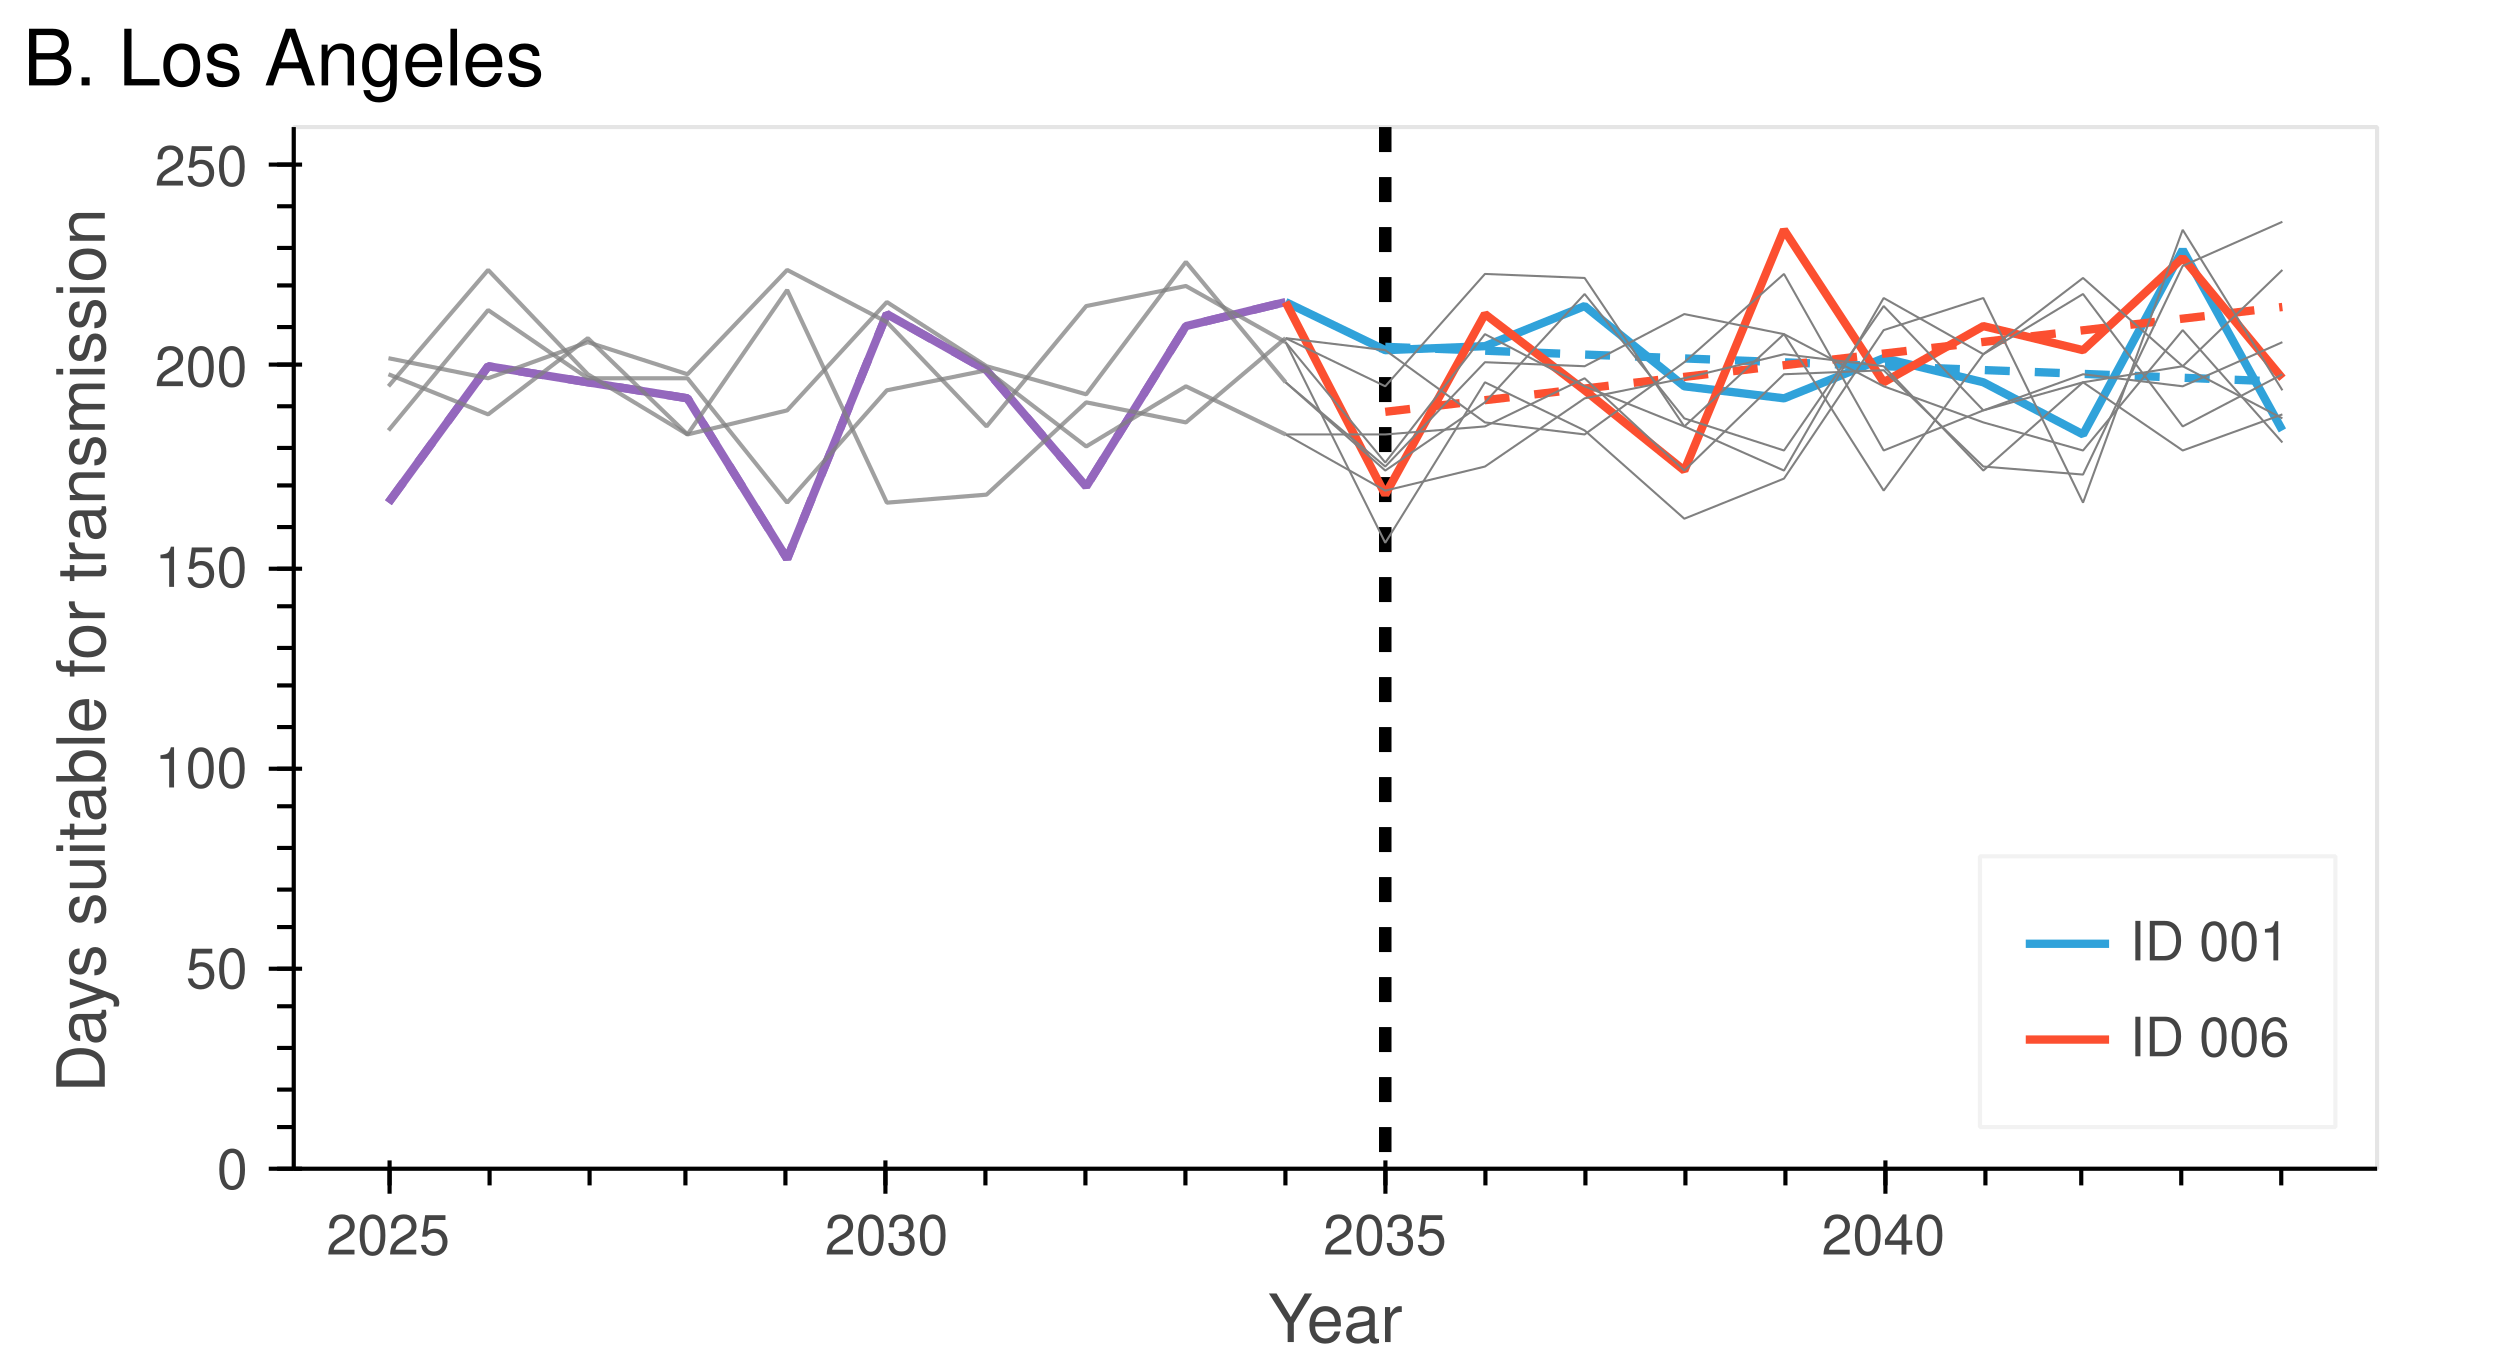
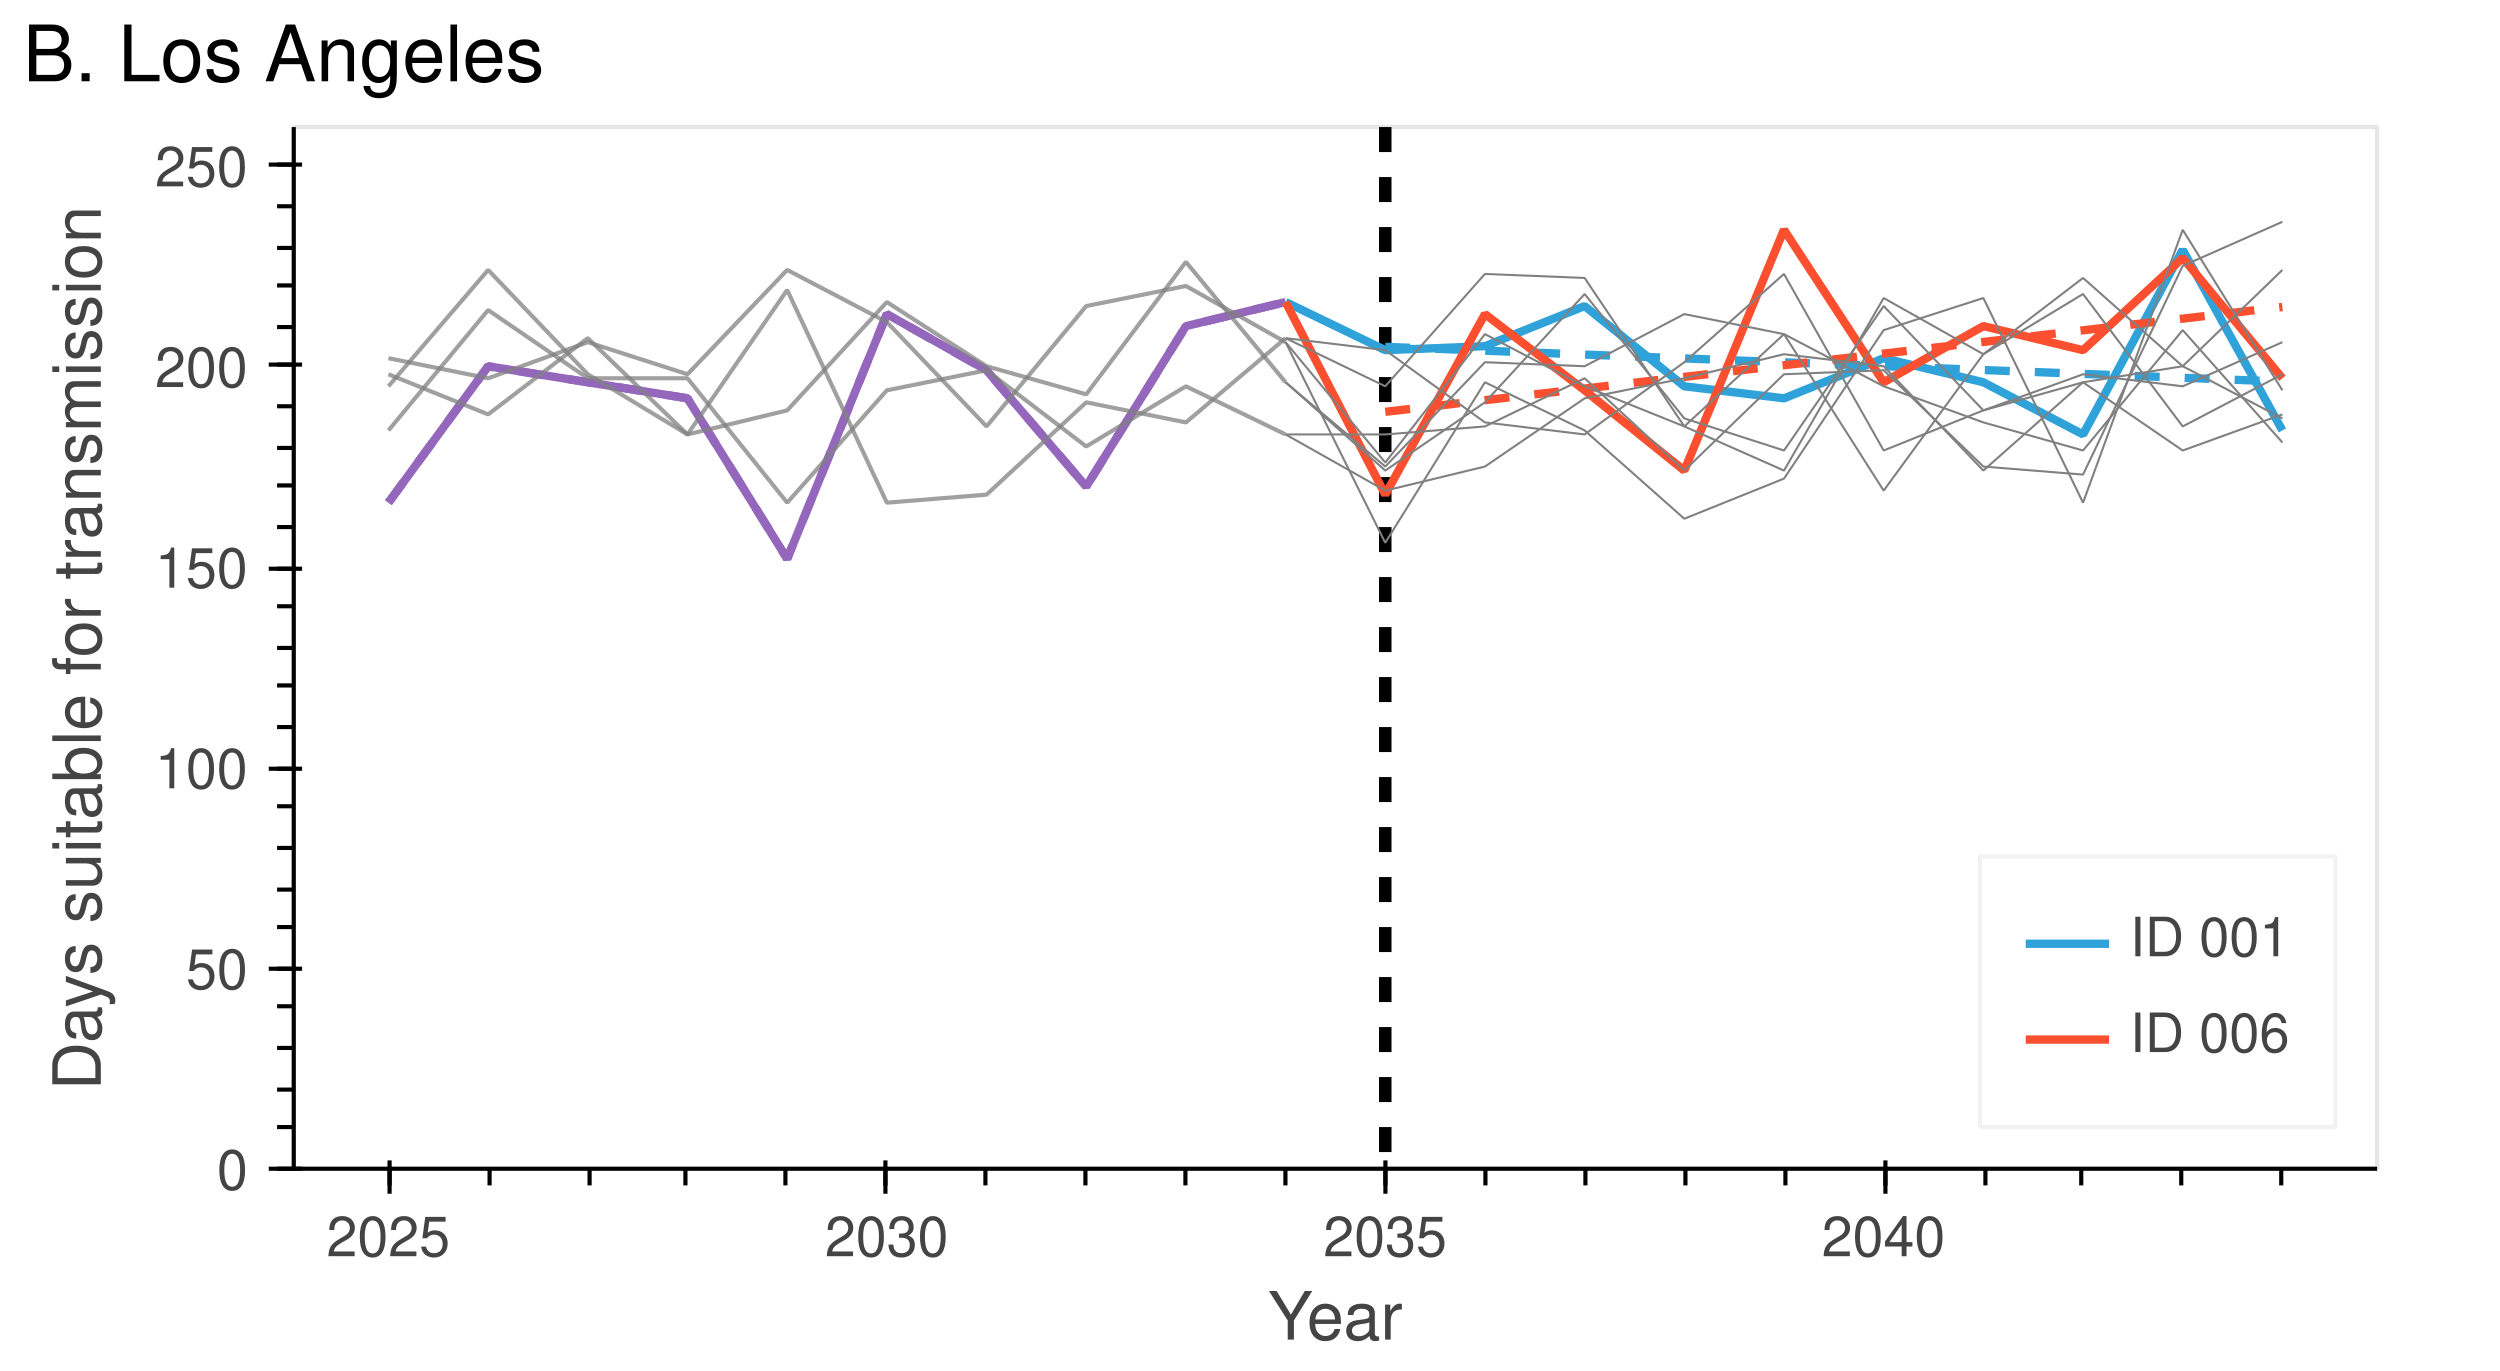
<svg xmlns="http://www.w3.org/2000/svg" version="1.1" width="600" height="329">
  <defs>
-     <clipPath id="cGkXvhUQmHLx">
+     <clipPath id="zFgyVwLqTGQy">
      <path fill="none" stroke="none" d="M 70.5 30.5 L 570.5 30.5 L 570.5 280.5 L 70.5 280.5 L 70.5 30.5 Z" />
    </clipPath>
-     <clipPath id="tTuPocrSsqPw">
+     <clipPath id="oMUrqxzUhkAc">
      <path fill="none" stroke="none" d="M 70.5 30.5 L 570.5 30.5 L 570.5 280.5 L 70.5 280.5 L 70.5 30.5 Z" />
    </clipPath>
-     <clipPath id="CudSGgVcWgdy">
+     <clipPath id="LylPndaJqdai">
      <path fill="none" stroke="none" d="M 70.5 30.5 L 570.5 30.5 L 570.5 280.5 L 70.5 280.5 L 70.5 30.5 Z" />
    </clipPath>
-     <clipPath id="icTrUyGTOoBS">
+     <clipPath id="mRNfUVEopsQV">
      <path fill="none" stroke="none" d="M 70.5 30.5 L 570.5 30.5 L 570.5 280.5 L 70.5 280.5 L 70.5 30.5 Z" />
    </clipPath>
-     <clipPath id="EtCrvnRfceTn">
+     <clipPath id="OZbtkaiyvEkl">
      <path fill="none" stroke="none" d="M 70.5 30.5 L 570.5 30.5 L 570.5 280.5 L 70.5 280.5 L 70.5 30.5 Z" />
    </clipPath>
-     <clipPath id="qTVqGHAhqtkT">
+     <clipPath id="DoDNSeScaRNz">
      <path fill="none" stroke="none" d="M 70.5 30.5 L 570.5 30.5 L 570.5 280.5 L 70.5 280.5 L 70.5 30.5 Z" />
    </clipPath>
-     <clipPath id="WBZgCgktRpND">
+     <clipPath id="GfmDtosqAOId">
      <path fill="none" stroke="none" d="M 70.5 30.5 L 570.5 30.5 L 570.5 280.5 L 70.5 280.5 L 70.5 30.5 Z" />
    </clipPath>
-     <clipPath id="UVTPlEpEPkif">
+     <clipPath id="qCSELrXtVVLG">
      <path fill="none" stroke="none" d="M 70.5 30.5 L 570.5 30.5 L 570.5 280.5 L 70.5 280.5 L 70.5 30.5 Z" />
    </clipPath>
-     <clipPath id="zKLnoZWgRTJr">
+     <clipPath id="sJkIDlKMoDQQ">
      <path fill="none" stroke="none" d="M 70.5 30.5 L 570.5 30.5 L 570.5 280.5 L 70.5 280.5 L 70.5 30.5 Z" />
    </clipPath>
-     <clipPath id="SJCwTNVDrqgo">
+     <clipPath id="PhwoJOnXQQNF">
      <path fill="none" stroke="none" d="M 70.5 30.5 L 570.5 30.5 L 570.5 280.5 L 70.5 280.5 L 70.5 30.5 Z" />
    </clipPath>
-     <clipPath id="dXTirsfeeBXT">
+     <clipPath id="SsGWQKxqyWlF">
      <path fill="none" stroke="none" d="M 70.5 30.5 L 570.5 30.5 L 570.5 280.5 L 70.5 280.5 L 70.5 30.5 Z" />
    </clipPath>
-     <clipPath id="reaLdnLUanZg">
+     <clipPath id="cEnHJSJWNpTW">
      <path fill="none" stroke="none" d="M 70.5 30.5 L 570.5 30.5 L 570.5 280.5 L 70.5 280.5 L 70.5 30.5 Z" />
    </clipPath>
-     <clipPath id="cfScAPwhXxJo">
+     <clipPath id="sDAUTxnkcENr">
      <path fill="none" stroke="none" d="M 70.5 30.5 L 570.5 30.5 L 570.5 280.5 L 70.5 280.5 L 70.5 30.5 Z" />
    </clipPath>
-     <clipPath id="HlogroSJakWJ">
+     <clipPath id="ODJGbeWlDUgc">
      <path fill="none" stroke="none" d="M 70.5 30.5 L 570.5 30.5 L 570.5 280.5 L 70.5 280.5 L 70.5 30.5 Z" />
    </clipPath>
-     <clipPath id="uyIURzHGWdwW">
+     <clipPath id="ozcTsTFtlKNc">
      <path fill="none" stroke="none" d="M 70.5 30.5 L 570.5 30.5 L 570.5 280.5 L 70.5 280.5 L 70.5 30.5 Z" />
    </clipPath>
-     <clipPath id="EzhhryNdfkgk">
+     <clipPath id="fEJTXLkdyfeM">
      <path fill="none" stroke="none" d="M 70.5 30.5 L 570.5 30.5 L 570.5 280.5 L 70.5 280.5 L 70.5 30.5 Z" />
    </clipPath>
-     <clipPath id="XXhefKRxtVPm">
+     <clipPath id="RXdLfeTKsUhV">
      <path fill="none" stroke="none" d="M 70.5 30.5 L 570.5 30.5 L 570.5 280.5 L 70.5 280.5 L 70.5 30.5 Z" />
    </clipPath>
-     <clipPath id="gZfGRkOvwuZH">
+     <clipPath id="HNmrDyRNGycT">
      <path fill="none" stroke="none" d="M 70.5 30.5 L 570.5 30.5 L 570.5 280.5 L 70.5 280.5 L 70.5 30.5 Z" />
    </clipPath>
-     <clipPath id="PBfmiMZcICNT">
+     <clipPath id="OMZHggynysTt">
      <path fill="none" stroke="none" d="M 70.5 30.5 L 570.5 30.5 L 570.5 280.5 L 70.5 280.5 L 70.5 30.5 Z" />
    </clipPath>
-     <clipPath id="oXConSpAKTTJ">
+     <clipPath id="gCNQGPanaTGs">
      <path fill="none" stroke="none" d="M 70.5 30.5 L 570.5 30.5 L 570.5 280.5 L 70.5 280.5 L 70.5 30.5 Z" />
    </clipPath>
-     <clipPath id="tTGoAOEMEMFI">
+     <clipPath id="WOGJsSeubcCe">
      <path fill="none" stroke="none" d="M 70.5 30.5 L 570.5 30.5 L 570.5 280.5 L 70.5 280.5 L 70.5 30.5 Z" />
    </clipPath>
-     <clipPath id="gHDsomrHSnsU">
+     <clipPath id="LnbdCktqdPgE">
      <path fill="none" stroke="none" d="M 70.5 30.5 L 570.5 30.5 L 570.5 280.5 L 70.5 280.5 L 70.5 30.5 Z" />
    </clipPath>
-     <clipPath id="iNtpinaKGdXT">
+     <clipPath id="kOUWNiepIOWS">
      <path fill="none" stroke="none" d="M 70.5 30.5 L 570.5 30.5 L 570.5 280.5 L 70.5 280.5 L 70.5 30.5 Z" />
    </clipPath>
  </defs>
  <path fill="none" stroke="#e5e5e5" paint-order="fill" d="M 70.5 30.5 L 570.5 30.5 L 570.5 280.5 L 70.5 280.5 L 70.5 30.5 Z" stroke-linejoin="bevel" stroke-miterlimit="10" />
-   <path fill="none" stroke="black" paint-order="fill" d="M 332.462 30.5 L 332.462 280.5" stroke-linejoin="bevel" stroke-miterlimit="10" stroke-width="3" stroke-dasharray="6" clip-path="url(#CudSGgVcWgdy)" />
-   <path fill="none" stroke="#9467bd" paint-order="fill" d="M 93.227 120.639 L 117.151 87.896 L 141.074 91.748 L 164.998 95.6 L 188.921 134.121 L 212.844 75.377 L 236.768 88.859 L 260.691 116.787 L 284.615 78.266 L 308.538 72.488" stroke-linejoin="bevel" stroke-miterlimit="10" stroke-width="2" clip-path="url(#icTrUyGTOoBS)" />
-   <path fill="none" stroke="#9467bd" paint-order="fill" d="M 93.227 120.639 L 117.151 87.896 L 141.074 91.748 L 164.998 95.6 L 188.921 134.121 L 212.844 75.377 L 236.768 88.859 L 260.691 116.787 L 284.615 78.266 L 308.538 72.488" stroke-linejoin="bevel" stroke-miterlimit="10" stroke-width="2" stroke-dasharray="6" clip-path="url(#EtCrvnRfceTn)" />
-   <path fill="none" stroke="#30a2da" paint-order="fill" d="M 308.538 72.488 L 332.462 84.044 L 356.385 83.081 L 380.309 73.451 L 404.232 92.711 L 428.156 95.6 L 452.079 85.97 L 476.002 91.748 L 499.926 104.267 L 523.849 59.968 L 547.773 103.304" stroke-linejoin="bevel" stroke-miterlimit="10" stroke-width="2" clip-path="url(#qTVqGHAhqtkT)" />
-   <path fill="none" stroke="#30a2da" paint-order="fill" d="M 332.462 83.238 L 356.385 84.166 L 380.309 85.094 L 404.232 86.022 L 428.156 86.95 L 452.079 87.878 L 476.002 88.806 L 499.926 89.734 L 523.849 90.662 L 547.773 91.59" stroke-linejoin="bevel" stroke-miterlimit="10" stroke-width="2" stroke-dasharray="6" clip-path="url(#WBZgCgktRpND)" />
-   <path fill="none" stroke="#fc4f30" paint-order="fill" d="M 308.538 72.488 L 332.462 118.713 L 356.385 75.377 L 380.309 93.674 L 404.232 112.935 L 428.156 55.153 L 452.079 91.748 L 476.002 78.266 L 499.926 84.044 L 523.849 61.894 L 547.773 90.785" stroke-linejoin="bevel" stroke-miterlimit="10" stroke-width="2" clip-path="url(#UVTPlEpEPkif)" />
-   <path fill="none" stroke="#fc4f30" paint-order="fill" d="M 332.462 98.839 L 356.385 96.044 L 380.309 93.248 L 404.232 90.452 L 428.156 87.657 L 452.079 84.861 L 476.002 82.065 L 499.926 79.27 L 523.849 76.474 L 547.773 73.678" stroke-linejoin="bevel" stroke-miterlimit="10" stroke-width="2" stroke-dasharray="6" clip-path="url(#zKLnoZWgRTJr)" />
-   <path fill="none" stroke="rgb(128,128,128)" paint-order="fill" d="M 93.227 85.97 L 117.151 90.785 L 141.074 82.118 L 164.998 89.822 L 188.921 64.784 L 212.844 77.303 L 236.768 102.341 L 260.691 73.451 L 284.615 68.636 L 308.538 82.118" stroke-opacity="0.749" stroke-linejoin="bevel" stroke-miterlimit="10" clip-path="url(#SJCwTNVDrqgo)" />
-   <path fill="none" stroke="grey" paint-order="fill" d="M 308.538 82.118 L 332.462 111.008 L 356.385 80.192 L 380.309 92.711 L 404.232 102.341 L 428.156 80.192 L 452.079 117.75 L 476.002 85.007 L 499.926 66.71 L 523.849 87.896 L 547.773 100.415" stroke-linejoin="bevel" stroke-miterlimit="10" stroke-width="0.5" clip-path="url(#dXTirsfeeBXT)" />
-   <path fill="none" stroke="grey" paint-order="fill" d="M 308.538 82.118 L 332.462 130.269 L 356.385 91.748 L 380.309 103.304 L 404.232 124.491 L 428.156 114.861 L 452.079 79.229 L 476.002 71.525 L 499.926 120.639 L 523.849 55.153 L 547.773 93.674" stroke-linejoin="bevel" stroke-miterlimit="10" stroke-width="0.5" clip-path="url(#reaLdnLUanZg)" />
-   <path fill="none" stroke="rgb(128,128,128)" paint-order="fill" d="M 93.227 89.822 L 117.151 99.452 L 141.074 81.155 L 164.998 104.267 L 188.921 98.489 L 212.844 72.488 L 236.768 87.896 L 260.691 94.637 L 284.615 62.857 L 308.538 91.748" stroke-opacity="0.749" stroke-linejoin="bevel" stroke-miterlimit="10" clip-path="url(#cfScAPwhXxJo)" />
-   <path fill="none" stroke="grey" paint-order="fill" d="M 308.538 91.748 L 332.462 111.971 L 356.385 86.933 L 380.309 87.896 L 404.232 75.377 L 428.156 80.192 L 452.079 92.711 L 476.002 101.378 L 499.926 108.119 L 523.849 79.229 L 547.773 106.193" stroke-linejoin="bevel" stroke-miterlimit="10" stroke-width="0.5" clip-path="url(#HlogroSJakWJ)" />
-   <path fill="none" stroke="grey" paint-order="fill" d="M 308.538 91.748 L 332.462 112.935 L 356.385 96.563 L 380.309 70.562 L 404.232 100.415 L 428.156 108.119 L 452.079 73.451 L 476.002 98.489 L 499.926 89.822 L 523.849 92.711 L 547.773 82.118" stroke-linejoin="bevel" stroke-miterlimit="10" stroke-width="0.5" clip-path="url(#uyIURzHGWdwW)" />
-   <path fill="none" stroke="rgb(128,128,128)" paint-order="fill" d="M 93.227 92.711 L 117.151 64.784 L 141.074 89.822 L 164.998 104.267 L 188.921 69.599 L 212.844 120.639 L 236.768 118.713 L 260.691 96.563 L 284.615 101.378 L 308.538 81.155" stroke-opacity="0.749" stroke-linejoin="bevel" stroke-miterlimit="10" clip-path="url(#EzhhryNdfkgk)" />
-   <path fill="none" stroke="grey" paint-order="fill" d="M 308.538 81.155 L 332.462 92.711 L 356.385 65.747 L 380.309 66.71 L 404.232 102.341 L 428.156 112.935 L 452.079 71.525 L 476.002 85.007 L 499.926 70.562 L 523.849 102.341 L 547.773 89.822" stroke-linejoin="bevel" stroke-miterlimit="10" stroke-width="0.5" clip-path="url(#XXhefKRxtVPm)" />
-   <path fill="none" stroke="grey" paint-order="fill" d="M 308.538 81.155 L 332.462 84.044 L 356.385 101.378 L 380.309 104.267 L 404.232 86.933 L 428.156 65.747 L 452.079 108.119 L 476.002 98.489 L 499.926 91.748 L 523.849 108.119 L 547.773 99.452" stroke-linejoin="bevel" stroke-miterlimit="10" stroke-width="0.5" clip-path="url(#gZfGRkOvwuZH)" />
-   <path fill="none" stroke="rgb(128,128,128)" paint-order="fill" d="M 93.227 103.304 L 117.151 74.414 L 141.074 90.785 L 164.998 90.785 L 188.921 120.639 L 212.844 93.674 L 236.768 88.859 L 260.691 107.156 L 284.615 92.711 L 308.538 104.267" stroke-opacity="0.749" stroke-linejoin="bevel" stroke-miterlimit="10" clip-path="url(#PBfmiMZcICNT)" />
-   <path fill="none" stroke="grey" paint-order="fill" d="M 308.538 104.267 L 332.462 104.267 L 356.385 102.341 L 380.309 90.785 L 404.232 112.935 L 428.156 89.822 L 452.079 88.859 L 476.002 111.971 L 499.926 113.898 L 523.849 63.82 L 547.773 53.227" stroke-linejoin="bevel" stroke-miterlimit="10" stroke-width="0.5" clip-path="url(#oXConSpAKTTJ)" />
-   <path fill="none" stroke="grey" paint-order="fill" d="M 308.538 104.267 L 332.462 117.75 L 356.385 111.971 L 380.309 95.6 L 404.232 90.785 L 428.156 85.007 L 452.079 87.896 L 476.002 112.935 L 499.926 91.748 L 523.849 87.896 L 547.773 64.784" stroke-linejoin="bevel" stroke-miterlimit="10" stroke-width="0.5" clip-path="url(#tTGoAOEMEMFI)" />
+   <path fill="none" stroke="black" paint-order="fill" d="M 332.462 30.5 L 332.462 280.5" stroke-linejoin="bevel" stroke-miterlimit="10" stroke-width="3" stroke-dasharray="6" clip-path="url(#LylPndaJqdai)" />
+   <path fill="none" stroke="#9467bd" paint-order="fill" d="M 93.227 120.639 L 117.151 87.896 L 141.074 91.748 L 164.998 95.6 L 188.921 134.121 L 212.844 75.377 L 236.768 88.859 L 260.691 116.787 L 284.615 78.266 L 308.538 72.488" stroke-linejoin="bevel" stroke-miterlimit="10" stroke-width="2" clip-path="url(#mRNfUVEopsQV)" />
+   <path fill="none" stroke="#9467bd" paint-order="fill" d="M 93.227 120.639 L 117.151 87.896 L 141.074 91.748 L 164.998 95.6 L 188.921 134.121 L 212.844 75.377 L 236.768 88.859 L 260.691 116.787 L 284.615 78.266 L 308.538 72.488" stroke-linejoin="bevel" stroke-miterlimit="10" stroke-width="2" stroke-dasharray="6" clip-path="url(#OZbtkaiyvEkl)" />
+   <path fill="none" stroke="#30a2da" paint-order="fill" d="M 308.538 72.488 L 332.462 84.044 L 356.385 83.081 L 380.309 73.451 L 404.232 92.711 L 428.156 95.6 L 452.079 85.97 L 476.002 91.748 L 499.926 104.267 L 523.849 59.968 L 547.773 103.304" stroke-linejoin="bevel" stroke-miterlimit="10" stroke-width="2" clip-path="url(#DoDNSeScaRNz)" />
+   <path fill="none" stroke="#30a2da" paint-order="fill" d="M 332.462 83.238 L 356.385 84.166 L 380.309 85.094 L 404.232 86.022 L 428.156 86.95 L 452.079 87.878 L 476.002 88.806 L 499.926 89.734 L 523.849 90.662 L 547.773 91.59" stroke-linejoin="bevel" stroke-miterlimit="10" stroke-width="2" stroke-dasharray="6" clip-path="url(#GfmDtosqAOId)" />
+   <path fill="none" stroke="#fc4f30" paint-order="fill" d="M 308.538 72.488 L 332.462 118.713 L 356.385 75.377 L 380.309 93.674 L 404.232 112.935 L 428.156 55.153 L 452.079 91.748 L 476.002 78.266 L 499.926 84.044 L 523.849 61.894 L 547.773 90.785" stroke-linejoin="bevel" stroke-miterlimit="10" stroke-width="2" clip-path="url(#qCSELrXtVVLG)" />
+   <path fill="none" stroke="#fc4f30" paint-order="fill" d="M 332.462 98.839 L 356.385 96.044 L 380.309 93.248 L 404.232 90.452 L 428.156 87.657 L 452.079 84.861 L 476.002 82.065 L 499.926 79.27 L 523.849 76.474 L 547.773 73.678" stroke-linejoin="bevel" stroke-miterlimit="10" stroke-width="2" stroke-dasharray="6" clip-path="url(#sJkIDlKMoDQQ)" />
+   <path fill="none" stroke="rgb(128,128,128)" paint-order="fill" d="M 93.227 85.97 L 117.151 90.785 L 141.074 82.118 L 164.998 89.822 L 188.921 64.784 L 212.844 77.303 L 236.768 102.341 L 260.691 73.451 L 284.615 68.636 L 308.538 82.118" stroke-opacity="0.749" stroke-linejoin="bevel" stroke-miterlimit="10" clip-path="url(#PhwoJOnXQQNF)" />
+   <path fill="none" stroke="grey" paint-order="fill" d="M 308.538 82.118 L 332.462 111.008 L 356.385 80.192 L 380.309 92.711 L 404.232 102.341 L 428.156 80.192 L 452.079 117.75 L 476.002 85.007 L 499.926 66.71 L 523.849 87.896 L 547.773 100.415" stroke-linejoin="bevel" stroke-miterlimit="10" stroke-width="0.5" clip-path="url(#SsGWQKxqyWlF)" />
+   <path fill="none" stroke="grey" paint-order="fill" d="M 308.538 82.118 L 332.462 130.269 L 356.385 91.748 L 380.309 103.304 L 404.232 124.491 L 428.156 114.861 L 452.079 79.229 L 476.002 71.525 L 499.926 120.639 L 523.849 55.153 L 547.773 93.674" stroke-linejoin="bevel" stroke-miterlimit="10" stroke-width="0.5" clip-path="url(#cEnHJSJWNpTW)" />
+   <path fill="none" stroke="rgb(128,128,128)" paint-order="fill" d="M 93.227 89.822 L 117.151 99.452 L 141.074 81.155 L 164.998 104.267 L 188.921 98.489 L 212.844 72.488 L 236.768 87.896 L 260.691 94.637 L 284.615 62.857 L 308.538 91.748" stroke-opacity="0.749" stroke-linejoin="bevel" stroke-miterlimit="10" clip-path="url(#sDAUTxnkcENr)" />
+   <path fill="none" stroke="grey" paint-order="fill" d="M 308.538 91.748 L 332.462 111.971 L 356.385 86.933 L 380.309 87.896 L 404.232 75.377 L 428.156 80.192 L 452.079 92.711 L 476.002 101.378 L 499.926 108.119 L 523.849 79.229 L 547.773 106.193" stroke-linejoin="bevel" stroke-miterlimit="10" stroke-width="0.5" clip-path="url(#ODJGbeWlDUgc)" />
+   <path fill="none" stroke="grey" paint-order="fill" d="M 308.538 91.748 L 332.462 112.935 L 356.385 96.563 L 380.309 70.562 L 404.232 100.415 L 428.156 108.119 L 452.079 73.451 L 476.002 98.489 L 499.926 89.822 L 523.849 92.711 L 547.773 82.118" stroke-linejoin="bevel" stroke-miterlimit="10" stroke-width="0.5" clip-path="url(#ozcTsTFtlKNc)" />
+   <path fill="none" stroke="rgb(128,128,128)" paint-order="fill" d="M 93.227 92.711 L 117.151 64.784 L 141.074 89.822 L 164.998 104.267 L 188.921 69.599 L 212.844 120.639 L 236.768 118.713 L 260.691 96.563 L 284.615 101.378 L 308.538 81.155" stroke-opacity="0.749" stroke-linejoin="bevel" stroke-miterlimit="10" clip-path="url(#fEJTXLkdyfeM)" />
+   <path fill="none" stroke="grey" paint-order="fill" d="M 308.538 81.155 L 332.462 92.711 L 356.385 65.747 L 380.309 66.71 L 404.232 102.341 L 428.156 112.935 L 452.079 71.525 L 476.002 85.007 L 499.926 70.562 L 523.849 102.341 L 547.773 89.822" stroke-linejoin="bevel" stroke-miterlimit="10" stroke-width="0.5" clip-path="url(#RXdLfeTKsUhV)" />
+   <path fill="none" stroke="grey" paint-order="fill" d="M 308.538 81.155 L 332.462 84.044 L 356.385 101.378 L 380.309 104.267 L 404.232 86.933 L 428.156 65.747 L 452.079 108.119 L 476.002 98.489 L 499.926 91.748 L 523.849 108.119 L 547.773 99.452" stroke-linejoin="bevel" stroke-miterlimit="10" stroke-width="0.5" clip-path="url(#HNmrDyRNGycT)" />
+   <path fill="none" stroke="rgb(128,128,128)" paint-order="fill" d="M 93.227 103.304 L 117.151 74.414 L 141.074 90.785 L 164.998 90.785 L 188.921 120.639 L 212.844 93.674 L 236.768 88.859 L 260.691 107.156 L 284.615 92.711 L 308.538 104.267" stroke-opacity="0.749" stroke-linejoin="bevel" stroke-miterlimit="10" clip-path="url(#OMZHggynysTt)" />
+   <path fill="none" stroke="grey" paint-order="fill" d="M 308.538 104.267 L 332.462 104.267 L 356.385 102.341 L 380.309 90.785 L 404.232 112.935 L 428.156 89.822 L 452.079 88.859 L 476.002 111.971 L 499.926 113.898 L 523.849 63.82 L 547.773 53.227" stroke-linejoin="bevel" stroke-miterlimit="10" stroke-width="0.5" clip-path="url(#gCNQGPanaTGs)" />
+   <path fill="none" stroke="grey" paint-order="fill" d="M 308.538 104.267 L 332.462 117.75 L 356.385 111.971 L 380.309 95.6 L 404.232 90.785 L 428.156 85.007 L 452.079 87.896 L 476.002 112.935 L 499.926 91.748 L 523.849 87.896 L 547.773 64.784" stroke-linejoin="bevel" stroke-miterlimit="10" stroke-width="0.5" clip-path="url(#WOGJsSeubcCe)" />
  <path fill="none" stroke="black" paint-order="fill" d="M 70.5 280.5 L 570.5 280.5" stroke-linejoin="bevel" stroke-miterlimit="10" />
  <path fill="none" stroke="black" paint-order="fill" d="M 93.5 286.5 L 93.5 278.5 M 212.5 286.5 L 212.5 278.5 M 332.5 286.5 L 332.5 278.5 M 452.5 286.5 L 452.5 278.5" stroke-linejoin="bevel" stroke-miterlimit="10" />
  <path fill="none" stroke="black" paint-order="fill" d="M 93.5 284.5 L 93.5 280.5 M 117.5 284.5 L 117.5 280.5 M 141.5 284.5 L 141.5 280.5 M 164.5 284.5 L 164.5 280.5 M 188.5 284.5 L 188.5 280.5 M 212.5 284.5 L 212.5 280.5 M 236.5 284.5 L 236.5 280.5 M 260.5 284.5 L 260.5 280.5 M 284.5 284.5 L 284.5 280.5 M 308.5 284.5 L 308.5 280.5 M 332.5 284.5 L 332.5 280.5 M 356.5 284.5 L 356.5 280.5 M 380.5 284.5 L 380.5 280.5 M 404.5 284.5 L 404.5 280.5 M 428.5 284.5 L 428.5 280.5 M 452.5 284.5 L 452.5 280.5 M 476.5 284.5 L 476.5 280.5 M 499.5 284.5 L 499.5 280.5 M 523.5 284.5 L 523.5 280.5 M 547.5 284.5 L 547.5 280.5" stroke-linejoin="bevel" stroke-miterlimit="10" />
-   <text fill="#444444" stroke="none" font-family="helvetica" font-size="10pt" font-style="normal" font-weight="normal" text-decoration="normal" x="77.827" y="300.594" text-anchor="start" dominant-baseline="alphabetic" transform="matrix(1, 0, 0, 1, 0.5, 0.5)">2025</text>
-   <text fill="none" stroke="rgb(0,0,0)" font-family="helvetica" font-size="10pt" font-style="normal" font-weight="normal" text-decoration="normal" x="77.827" y="300.594" text-anchor="start" dominant-baseline="alphabetic" transform="matrix(1, 0, 0, 1, 0.5, 0.5)" stroke-opacity="0" stroke-linejoin="bevel" stroke-miterlimit="10">2025</text>
-   <text fill="#444444" stroke="none" font-family="helvetica" font-size="10pt" font-style="normal" font-weight="normal" text-decoration="normal" x="197.444" y="300.594" text-anchor="start" dominant-baseline="alphabetic" transform="matrix(1, 0, 0, 1, 0.5, 0.5)">2030</text>
-   <text fill="none" stroke="rgb(0,0,0)" font-family="helvetica" font-size="10pt" font-style="normal" font-weight="normal" text-decoration="normal" x="197.444" y="300.594" text-anchor="start" dominant-baseline="alphabetic" transform="matrix(1, 0, 0, 1, 0.5, 0.5)" stroke-opacity="0" stroke-linejoin="bevel" stroke-miterlimit="10">2030</text>
-   <text fill="#444444" stroke="none" font-family="helvetica" font-size="10pt" font-style="normal" font-weight="normal" text-decoration="normal" x="317.062" y="300.594" text-anchor="start" dominant-baseline="alphabetic" transform="matrix(1, 0, 0, 1, 0.5, 0.5)">2035</text>
-   <text fill="none" stroke="rgb(0,0,0)" font-family="helvetica" font-size="10pt" font-style="normal" font-weight="normal" text-decoration="normal" x="317.062" y="300.594" text-anchor="start" dominant-baseline="alphabetic" transform="matrix(1, 0, 0, 1, 0.5, 0.5)" stroke-opacity="0" stroke-linejoin="bevel" stroke-miterlimit="10">2035</text>
-   <text fill="#444444" stroke="none" font-family="helvetica" font-size="10pt" font-style="normal" font-weight="normal" text-decoration="normal" x="436.679" y="300.594" text-anchor="start" dominant-baseline="alphabetic" transform="matrix(1, 0, 0, 1, 0.5, 0.5)">2040</text>
-   <text fill="none" stroke="rgb(0,0,0)" font-family="helvetica" font-size="10pt" font-style="normal" font-weight="normal" text-decoration="normal" x="436.679" y="300.594" text-anchor="start" dominant-baseline="alphabetic" transform="matrix(1, 0, 0, 1, 0.5, 0.5)" stroke-opacity="0" stroke-linejoin="bevel" stroke-miterlimit="10">2040</text>
-   <text fill="#444444" stroke="none" font-family="helvetica" font-size="12pt" font-style="normal" font-weight="normal" text-decoration="normal" x="303.833" y="321.594" text-anchor="start" dominant-baseline="alphabetic" transform="matrix(1, 0, 0, 1, 0.5, 0.5)">Year</text>
-   <text fill="none" stroke="rgb(0,0,0)" font-family="helvetica" font-size="12pt" font-style="normal" font-weight="normal" text-decoration="normal" x="303.833" y="321.594" text-anchor="start" dominant-baseline="alphabetic" transform="matrix(1, 0, 0, 1, 0.5, 0.5)" stroke-opacity="0" stroke-linejoin="bevel" stroke-miterlimit="10">Year</text>
+   <text fill="#444444" stroke="none" font-family="helvetica" font-size="10pt" font-style="normal" font-weight="normal" text-decoration="normal" x="77.861" y="301" text-anchor="start" dominant-baseline="alphabetic" transform="matrix(1, 0, 0, 1, 0.5, 0.5)">2025</text>
+   <text fill="none" stroke="rgb(0,0,0)" font-family="helvetica" font-size="10pt" font-style="normal" font-weight="normal" text-decoration="normal" x="77.861" y="301" text-anchor="start" dominant-baseline="alphabetic" transform="matrix(1, 0, 0, 1, 0.5, 0.5)" stroke-opacity="0" stroke-linejoin="bevel" stroke-miterlimit="10">2025</text>
+   <text fill="#444444" stroke="none" font-family="helvetica" font-size="10pt" font-style="normal" font-weight="normal" text-decoration="normal" x="197.478" y="301" text-anchor="start" dominant-baseline="alphabetic" transform="matrix(1, 0, 0, 1, 0.5, 0.5)">2030</text>
+   <text fill="none" stroke="rgb(0,0,0)" font-family="helvetica" font-size="10pt" font-style="normal" font-weight="normal" text-decoration="normal" x="197.478" y="301" text-anchor="start" dominant-baseline="alphabetic" transform="matrix(1, 0, 0, 1, 0.5, 0.5)" stroke-opacity="0" stroke-linejoin="bevel" stroke-miterlimit="10">2030</text>
+   <text fill="#444444" stroke="none" font-family="helvetica" font-size="10pt" font-style="normal" font-weight="normal" text-decoration="normal" x="317.095" y="301" text-anchor="start" dominant-baseline="alphabetic" transform="matrix(1, 0, 0, 1, 0.5, 0.5)">2035</text>
+   <text fill="none" stroke="rgb(0,0,0)" font-family="helvetica" font-size="10pt" font-style="normal" font-weight="normal" text-decoration="normal" x="317.095" y="301" text-anchor="start" dominant-baseline="alphabetic" transform="matrix(1, 0, 0, 1, 0.5, 0.5)" stroke-opacity="0" stroke-linejoin="bevel" stroke-miterlimit="10">2035</text>
+   <text fill="#444444" stroke="none" font-family="helvetica" font-size="10pt" font-style="normal" font-weight="normal" text-decoration="normal" x="436.712" y="301" text-anchor="start" dominant-baseline="alphabetic" transform="matrix(1, 0, 0, 1, 0.5, 0.5)">2040</text>
+   <text fill="none" stroke="rgb(0,0,0)" font-family="helvetica" font-size="10pt" font-style="normal" font-weight="normal" text-decoration="normal" x="436.712" y="301" text-anchor="start" dominant-baseline="alphabetic" transform="matrix(1, 0, 0, 1, 0.5, 0.5)" stroke-opacity="0" stroke-linejoin="bevel" stroke-miterlimit="10">2040</text>
+   <text fill="#444444" stroke="none" font-family="helvetica" font-size="12pt" font-style="normal" font-weight="normal" text-decoration="normal" x="303.85" y="321" text-anchor="start" dominant-baseline="alphabetic" transform="matrix(1, 0, 0, 1, 0.5, 0.5)">Year</text>
+   <text fill="none" stroke="rgb(0,0,0)" font-family="helvetica" font-size="12pt" font-style="normal" font-weight="normal" text-decoration="normal" x="303.85" y="321" text-anchor="start" dominant-baseline="alphabetic" transform="matrix(1, 0, 0, 1, 0.5, 0.5)" stroke-opacity="0" stroke-linejoin="bevel" stroke-miterlimit="10">Year</text>
  <path fill="none" stroke="black" paint-order="fill" d="M 70.5 280.5 L 70.5 30.5" stroke-linejoin="bevel" stroke-miterlimit="10" />
  <path fill="none" stroke="black" paint-order="fill" d="M 64.5 280.5 L 72.5 280.5 M 64.5 232.5 L 72.5 232.5 M 64.5 184.5 L 72.5 184.5 M 64.5 136.5 L 72.5 136.5 M 64.5 87.5 L 72.5 87.5 M 64.5 39.5 L 72.5 39.5" stroke-linejoin="bevel" stroke-miterlimit="10" />
  <path fill="none" stroke="black" paint-order="fill" d="M 66.5 280.5 L 70.5 280.5 M 66.5 270.5 L 70.5 270.5 M 66.5 261.5 L 70.5 261.5 M 66.5 251.5 L 70.5 251.5 M 66.5 241.5 L 70.5 241.5 M 66.5 232.5 L 70.5 232.5 M 66.5 222.5 L 70.5 222.5 M 66.5 213.5 L 70.5 213.5 M 66.5 203.5 L 70.5 203.5 M 66.5 193.5 L 70.5 193.5 M 66.5 184.5 L 70.5 184.5 M 66.5 174.5 L 70.5 174.5 M 66.5 164.5 L 70.5 164.5 M 66.5 155.5 L 70.5 155.5 M 66.5 145.5 L 70.5 145.5 M 66.5 136.5 L 70.5 136.5 M 66.5 126.5 L 70.5 126.5 M 66.5 116.5 L 70.5 116.5 M 66.5 107.5 L 70.5 107.5 M 66.5 97.5 L 70.5 97.5 M 66.5 87.5 L 70.5 87.5 M 66.5 78.5 L 70.5 78.5 M 66.5 68.5 L 70.5 68.5 M 66.5 59.5 L 70.5 59.5 M 66.5 49.5 L 70.5 49.5 M 66.5 39.5 L 70.5 39.5" stroke-linejoin="bevel" stroke-miterlimit="10" />
-   <text fill="#444444" stroke="none" font-family="helvetica" font-size="10pt" font-style="normal" font-weight="normal" text-decoration="normal" x="51.55" y="284.797" text-anchor="start" dominant-baseline="alphabetic" transform="matrix(1, 0, 0, 1, 0.5, 0.5)">0</text>
-   <text fill="none" stroke="rgb(0,0,0)" font-family="helvetica" font-size="10pt" font-style="normal" font-weight="normal" text-decoration="normal" x="51.55" y="284.797" text-anchor="start" dominant-baseline="alphabetic" transform="matrix(1, 0, 0, 1, 0.5, 0.5)" stroke-opacity="0" stroke-linejoin="bevel" stroke-miterlimit="10">0</text>
-   <text fill="#444444" stroke="none" font-family="helvetica" font-size="10pt" font-style="normal" font-weight="normal" text-decoration="normal" x="44.1" y="236.646" text-anchor="start" dominant-baseline="alphabetic" transform="matrix(1, 0, 0, 1, 0.5, 0.5)">50</text>
-   <text fill="none" stroke="rgb(0,0,0)" font-family="helvetica" font-size="10pt" font-style="normal" font-weight="normal" text-decoration="normal" x="44.1" y="236.646" text-anchor="start" dominant-baseline="alphabetic" transform="matrix(1, 0, 0, 1, 0.5, 0.5)" stroke-opacity="0" stroke-linejoin="bevel" stroke-miterlimit="10">50</text>
-   <text fill="#444444" stroke="none" font-family="helvetica" font-size="10pt" font-style="normal" font-weight="normal" text-decoration="normal" x="36.65" y="188.495" text-anchor="start" dominant-baseline="alphabetic" transform="matrix(1, 0, 0, 1, 0.5, 0.5)">100</text>
-   <text fill="none" stroke="rgb(0,0,0)" font-family="helvetica" font-size="10pt" font-style="normal" font-weight="normal" text-decoration="normal" x="36.65" y="188.495" text-anchor="start" dominant-baseline="alphabetic" transform="matrix(1, 0, 0, 1, 0.5, 0.5)" stroke-opacity="0" stroke-linejoin="bevel" stroke-miterlimit="10">100</text>
-   <text fill="#444444" stroke="none" font-family="helvetica" font-size="10pt" font-style="normal" font-weight="normal" text-decoration="normal" x="36.65" y="140.344" text-anchor="start" dominant-baseline="alphabetic" transform="matrix(1, 0, 0, 1, 0.5, 0.5)">150</text>
-   <text fill="none" stroke="rgb(0,0,0)" font-family="helvetica" font-size="10pt" font-style="normal" font-weight="normal" text-decoration="normal" x="36.65" y="140.344" text-anchor="start" dominant-baseline="alphabetic" transform="matrix(1, 0, 0, 1, 0.5, 0.5)" stroke-opacity="0" stroke-linejoin="bevel" stroke-miterlimit="10">150</text>
-   <text fill="#444444" stroke="none" font-family="helvetica" font-size="10pt" font-style="normal" font-weight="normal" text-decoration="normal" x="36.65" y="92.193" text-anchor="start" dominant-baseline="alphabetic" transform="matrix(1, 0, 0, 1, 0.5, 0.5)">200</text>
-   <text fill="none" stroke="rgb(0,0,0)" font-family="helvetica" font-size="10pt" font-style="normal" font-weight="normal" text-decoration="normal" x="36.65" y="92.193" text-anchor="start" dominant-baseline="alphabetic" transform="matrix(1, 0, 0, 1, 0.5, 0.5)" stroke-opacity="0" stroke-linejoin="bevel" stroke-miterlimit="10">200</text>
-   <text fill="#444444" stroke="none" font-family="helvetica" font-size="10pt" font-style="normal" font-weight="normal" text-decoration="normal" x="36.65" y="44.042" text-anchor="start" dominant-baseline="alphabetic" transform="matrix(1, 0, 0, 1, 0.5, 0.5)">250</text>
-   <text fill="none" stroke="rgb(0,0,0)" font-family="helvetica" font-size="10pt" font-style="normal" font-weight="normal" text-decoration="normal" x="36.65" y="44.042" text-anchor="start" dominant-baseline="alphabetic" transform="matrix(1, 0, 0, 1, 0.5, 0.5)" stroke-opacity="0" stroke-linejoin="bevel" stroke-miterlimit="10">250</text>
-   <text fill="#444444" stroke="none" font-family="helvetica" font-size="12pt" font-style="normal" font-weight="normal" text-decoration="normal" x="-78.075" y="151" text-anchor="start" dominant-baseline="alphabetic" transform="matrix(6.123233995736766e-17, -1, 1, 6.123233995736766e-17, -125.85, 184.15)">Days suitable for transmission</text>
-   <text fill="none" stroke="rgb(0,0,0)" font-family="helvetica" font-size="12pt" font-style="normal" font-weight="normal" text-decoration="normal" x="-78.075" y="151" text-anchor="start" dominant-baseline="alphabetic" transform="matrix(6.123233995736766e-17, -1, 1, 6.123233995736766e-17, -125.85, 184.15)" stroke-opacity="0" stroke-linejoin="bevel" stroke-miterlimit="10">Days suitable for transmission</text>
-   <path fill="rgb(255,255,255)" stroke="rgb(229,229,229)" paint-order="fill" d="M 475.183 205.5 L 560.5 205.5 L 560.5 270.5 L 475.183 270.5 L 475.183 205.5 Z" fill-opacity="0.949" clip-path="url(#gHDsomrHSnsU)" stroke-opacity="0.502" stroke-linejoin="bevel" stroke-miterlimit="10" />
-   <g clip-path="url(#gHDsomrHSnsU)">
+   <text fill="#444444" stroke="none" font-family="helvetica" font-size="10pt" font-style="normal" font-weight="normal" text-decoration="normal" x="51.567" y="285" text-anchor="start" dominant-baseline="alphabetic" transform="matrix(1, 0, 0, 1, 0.5, 0.5)">0</text>
+   <text fill="none" stroke="rgb(0,0,0)" font-family="helvetica" font-size="10pt" font-style="normal" font-weight="normal" text-decoration="normal" x="51.567" y="285" text-anchor="start" dominant-baseline="alphabetic" transform="matrix(1, 0, 0, 1, 0.5, 0.5)" stroke-opacity="0" stroke-linejoin="bevel" stroke-miterlimit="10">0</text>
+   <text fill="#444444" stroke="none" font-family="helvetica" font-size="10pt" font-style="normal" font-weight="normal" text-decoration="normal" x="44.133" y="236.849" text-anchor="start" dominant-baseline="alphabetic" transform="matrix(1, 0, 0, 1, 0.5, 0.5)">50</text>
+   <text fill="none" stroke="rgb(0,0,0)" font-family="helvetica" font-size="10pt" font-style="normal" font-weight="normal" text-decoration="normal" x="44.133" y="236.849" text-anchor="start" dominant-baseline="alphabetic" transform="matrix(1, 0, 0, 1, 0.5, 0.5)" stroke-opacity="0" stroke-linejoin="bevel" stroke-miterlimit="10">50</text>
+   <text fill="#444444" stroke="none" font-family="helvetica" font-size="10pt" font-style="normal" font-weight="normal" text-decoration="normal" x="36.7" y="188.698" text-anchor="start" dominant-baseline="alphabetic" transform="matrix(1, 0, 0, 1, 0.5, 0.5)">100</text>
+   <text fill="none" stroke="rgb(0,0,0)" font-family="helvetica" font-size="10pt" font-style="normal" font-weight="normal" text-decoration="normal" x="36.7" y="188.698" text-anchor="start" dominant-baseline="alphabetic" transform="matrix(1, 0, 0, 1, 0.5, 0.5)" stroke-opacity="0" stroke-linejoin="bevel" stroke-miterlimit="10">100</text>
+   <text fill="#444444" stroke="none" font-family="helvetica" font-size="10pt" font-style="normal" font-weight="normal" text-decoration="normal" x="36.7" y="140.547" text-anchor="start" dominant-baseline="alphabetic" transform="matrix(1, 0, 0, 1, 0.5, 0.5)">150</text>
+   <text fill="none" stroke="rgb(0,0,0)" font-family="helvetica" font-size="10pt" font-style="normal" font-weight="normal" text-decoration="normal" x="36.7" y="140.547" text-anchor="start" dominant-baseline="alphabetic" transform="matrix(1, 0, 0, 1, 0.5, 0.5)" stroke-opacity="0" stroke-linejoin="bevel" stroke-miterlimit="10">150</text>
+   <text fill="#444444" stroke="none" font-family="helvetica" font-size="10pt" font-style="normal" font-weight="normal" text-decoration="normal" x="36.7" y="92.396" text-anchor="start" dominant-baseline="alphabetic" transform="matrix(1, 0, 0, 1, 0.5, 0.5)">200</text>
+   <text fill="none" stroke="rgb(0,0,0)" font-family="helvetica" font-size="10pt" font-style="normal" font-weight="normal" text-decoration="normal" x="36.7" y="92.396" text-anchor="start" dominant-baseline="alphabetic" transform="matrix(1, 0, 0, 1, 0.5, 0.5)" stroke-opacity="0" stroke-linejoin="bevel" stroke-miterlimit="10">200</text>
+   <text fill="#444444" stroke="none" font-family="helvetica" font-size="10pt" font-style="normal" font-weight="normal" text-decoration="normal" x="36.7" y="44.245" text-anchor="start" dominant-baseline="alphabetic" transform="matrix(1, 0, 0, 1, 0.5, 0.5)">250</text>
+   <text fill="none" stroke="rgb(0,0,0)" font-family="helvetica" font-size="10pt" font-style="normal" font-weight="normal" text-decoration="normal" x="36.7" y="44.245" text-anchor="start" dominant-baseline="alphabetic" transform="matrix(1, 0, 0, 1, 0.5, 0.5)" stroke-opacity="0" stroke-linejoin="bevel" stroke-miterlimit="10">250</text>
+   <text fill="#444444" stroke="none" font-family="helvetica" font-size="12pt" font-style="normal" font-weight="normal" text-decoration="normal" x="-77.442" y="150" text-anchor="start" dominant-baseline="alphabetic" transform="matrix(6.123233995736766e-17, -1, 1, 6.123233995736766e-17, -125.8, 184.2)">Days suitable for transmission</text>
+   <text fill="none" stroke="rgb(0,0,0)" font-family="helvetica" font-size="12pt" font-style="normal" font-weight="normal" text-decoration="normal" x="-77.442" y="150" text-anchor="start" dominant-baseline="alphabetic" transform="matrix(6.123233995736766e-17, -1, 1, 6.123233995736766e-17, -125.8, 184.2)" stroke-opacity="0" stroke-linejoin="bevel" stroke-miterlimit="10">Days suitable for transmission</text>
+   <path fill="rgb(255,255,255)" stroke="rgb(229,229,229)" paint-order="fill" d="M 475.183 205.5 L 560.5 205.5 L 560.5 270.5 L 475.183 270.5 L 475.183 205.5 Z" fill-opacity="0.949" clip-path="url(#LnbdCktqdPgE)" stroke-opacity="0.502" stroke-linejoin="bevel" stroke-miterlimit="10" />
+   <g clip-path="url(#LnbdCktqdPgE)">
    <g transform="matrix(1, 0, 0, 1, 485.6833, 216)">
      <path fill="none" stroke="#30a2da" paint-order="fill" d="M 0.5 10.5 L 20.5 10.5" stroke-linejoin="bevel" stroke-miterlimit="10" stroke-width="2" />
    </g>
  </g>
-   <g clip-path="url(#gHDsomrHSnsU)">
-     <text fill="#444444" stroke="none" font-family="helvetica" font-size="13px" font-style="normal" font-weight="normal" text-decoration="normal" x="510.683" y="230" text-anchor="start" dominant-baseline="alphabetic" transform="matrix(1, 0, 0, 1, 0.5, 0.5)">ID 001</text>
+   <g clip-path="url(#LnbdCktqdPgE)">
+     <text fill="#444444" stroke="none" font-family="helvetica" font-size="13px" font-style="normal" font-weight="normal" text-decoration="normal" x="510.683" y="229" text-anchor="start" dominant-baseline="alphabetic" transform="matrix(1, 0, 0, 1, 0.5, 0.5)">ID 001</text>
  </g>
-   <g clip-path="url(#gHDsomrHSnsU)">
-     <text fill="none" stroke="rgb(0,0,0)" font-family="helvetica" font-size="13px" font-style="normal" font-weight="normal" text-decoration="normal" x="510.683" y="230" text-anchor="start" dominant-baseline="alphabetic" transform="matrix(1, 0, 0, 1, 0.5, 0.5)" stroke-opacity="0" stroke-linejoin="bevel" stroke-miterlimit="10">ID 001</text>
+   <g clip-path="url(#LnbdCktqdPgE)">
+     <text fill="none" stroke="rgb(0,0,0)" font-family="helvetica" font-size="13px" font-style="normal" font-weight="normal" text-decoration="normal" x="510.683" y="229" text-anchor="start" dominant-baseline="alphabetic" transform="matrix(1, 0, 0, 1, 0.5, 0.5)" stroke-opacity="0" stroke-linejoin="bevel" stroke-miterlimit="10">ID 001</text>
  </g>
-   <g clip-path="url(#gHDsomrHSnsU)">
+   <g clip-path="url(#LnbdCktqdPgE)">
    <g transform="matrix(1, 0, 0, 1, 485.6833, 239)">
      <path fill="none" stroke="#fc4f30" paint-order="fill" d="M 0.5 10.5 L 20.5 10.5" stroke-linejoin="bevel" stroke-miterlimit="10" stroke-width="2" />
    </g>
  </g>
-   <g clip-path="url(#gHDsomrHSnsU)">
-     <text fill="#444444" stroke="none" font-family="helvetica" font-size="13px" font-style="normal" font-weight="normal" text-decoration="normal" x="510.683" y="253" text-anchor="start" dominant-baseline="alphabetic" transform="matrix(1, 0, 0, 1, 0.5, 0.5)">ID 006</text>
+   <g clip-path="url(#LnbdCktqdPgE)">
+     <text fill="#444444" stroke="none" font-family="helvetica" font-size="13px" font-style="normal" font-weight="normal" text-decoration="normal" x="510.683" y="252" text-anchor="start" dominant-baseline="alphabetic" transform="matrix(1, 0, 0, 1, 0.5, 0.5)">ID 006</text>
  </g>
-   <g clip-path="url(#gHDsomrHSnsU)">
-     <text fill="none" stroke="rgb(0,0,0)" font-family="helvetica" font-size="13px" font-style="normal" font-weight="normal" text-decoration="normal" x="510.683" y="253" text-anchor="start" dominant-baseline="alphabetic" transform="matrix(1, 0, 0, 1, 0.5, 0.5)" stroke-opacity="0" stroke-linejoin="bevel" stroke-miterlimit="10">ID 006</text>
+   <g clip-path="url(#LnbdCktqdPgE)">
+     <text fill="none" stroke="rgb(0,0,0)" font-family="helvetica" font-size="13px" font-style="normal" font-weight="normal" text-decoration="normal" x="510.683" y="252" text-anchor="start" dominant-baseline="alphabetic" transform="matrix(1, 0, 0, 1, 0.5, 0.5)" stroke-opacity="0" stroke-linejoin="bevel" stroke-miterlimit="10">ID 006</text>
  </g>
-   <text fill="black" stroke="none" font-family="helvetica" font-size="14pt" font-style="normal" font-weight="normal" text-decoration="normal" x="0" y="15" text-anchor="start" dominant-baseline="alphabetic" transform="matrix(1, 0, 0, 1, 5.5, 5.5)">B. Los Angeles</text>
-   <text fill="none" stroke="rgb(0,0,0)" font-family="helvetica" font-size="14pt" font-style="normal" font-weight="normal" text-decoration="normal" x="0" y="15" text-anchor="start" dominant-baseline="alphabetic" transform="matrix(1, 0, 0, 1, 5.5, 5.5)" stroke-opacity="0" stroke-linejoin="bevel" stroke-miterlimit="10">B. Los Angeles</text>
+   <text fill="black" stroke="none" font-family="helvetica" font-size="14pt" font-style="normal" font-weight="normal" text-decoration="normal" x="0" y="14" text-anchor="start" dominant-baseline="alphabetic" transform="matrix(1, 0, 0, 1, 5.5, 5.5)">B. Los Angeles</text>
+   <text fill="none" stroke="rgb(0,0,0)" font-family="helvetica" font-size="14pt" font-style="normal" font-weight="normal" text-decoration="normal" x="0" y="14" text-anchor="start" dominant-baseline="alphabetic" transform="matrix(1, 0, 0, 1, 5.5, 5.5)" stroke-opacity="0" stroke-linejoin="bevel" stroke-miterlimit="10">B. Los Angeles</text>
</svg>
